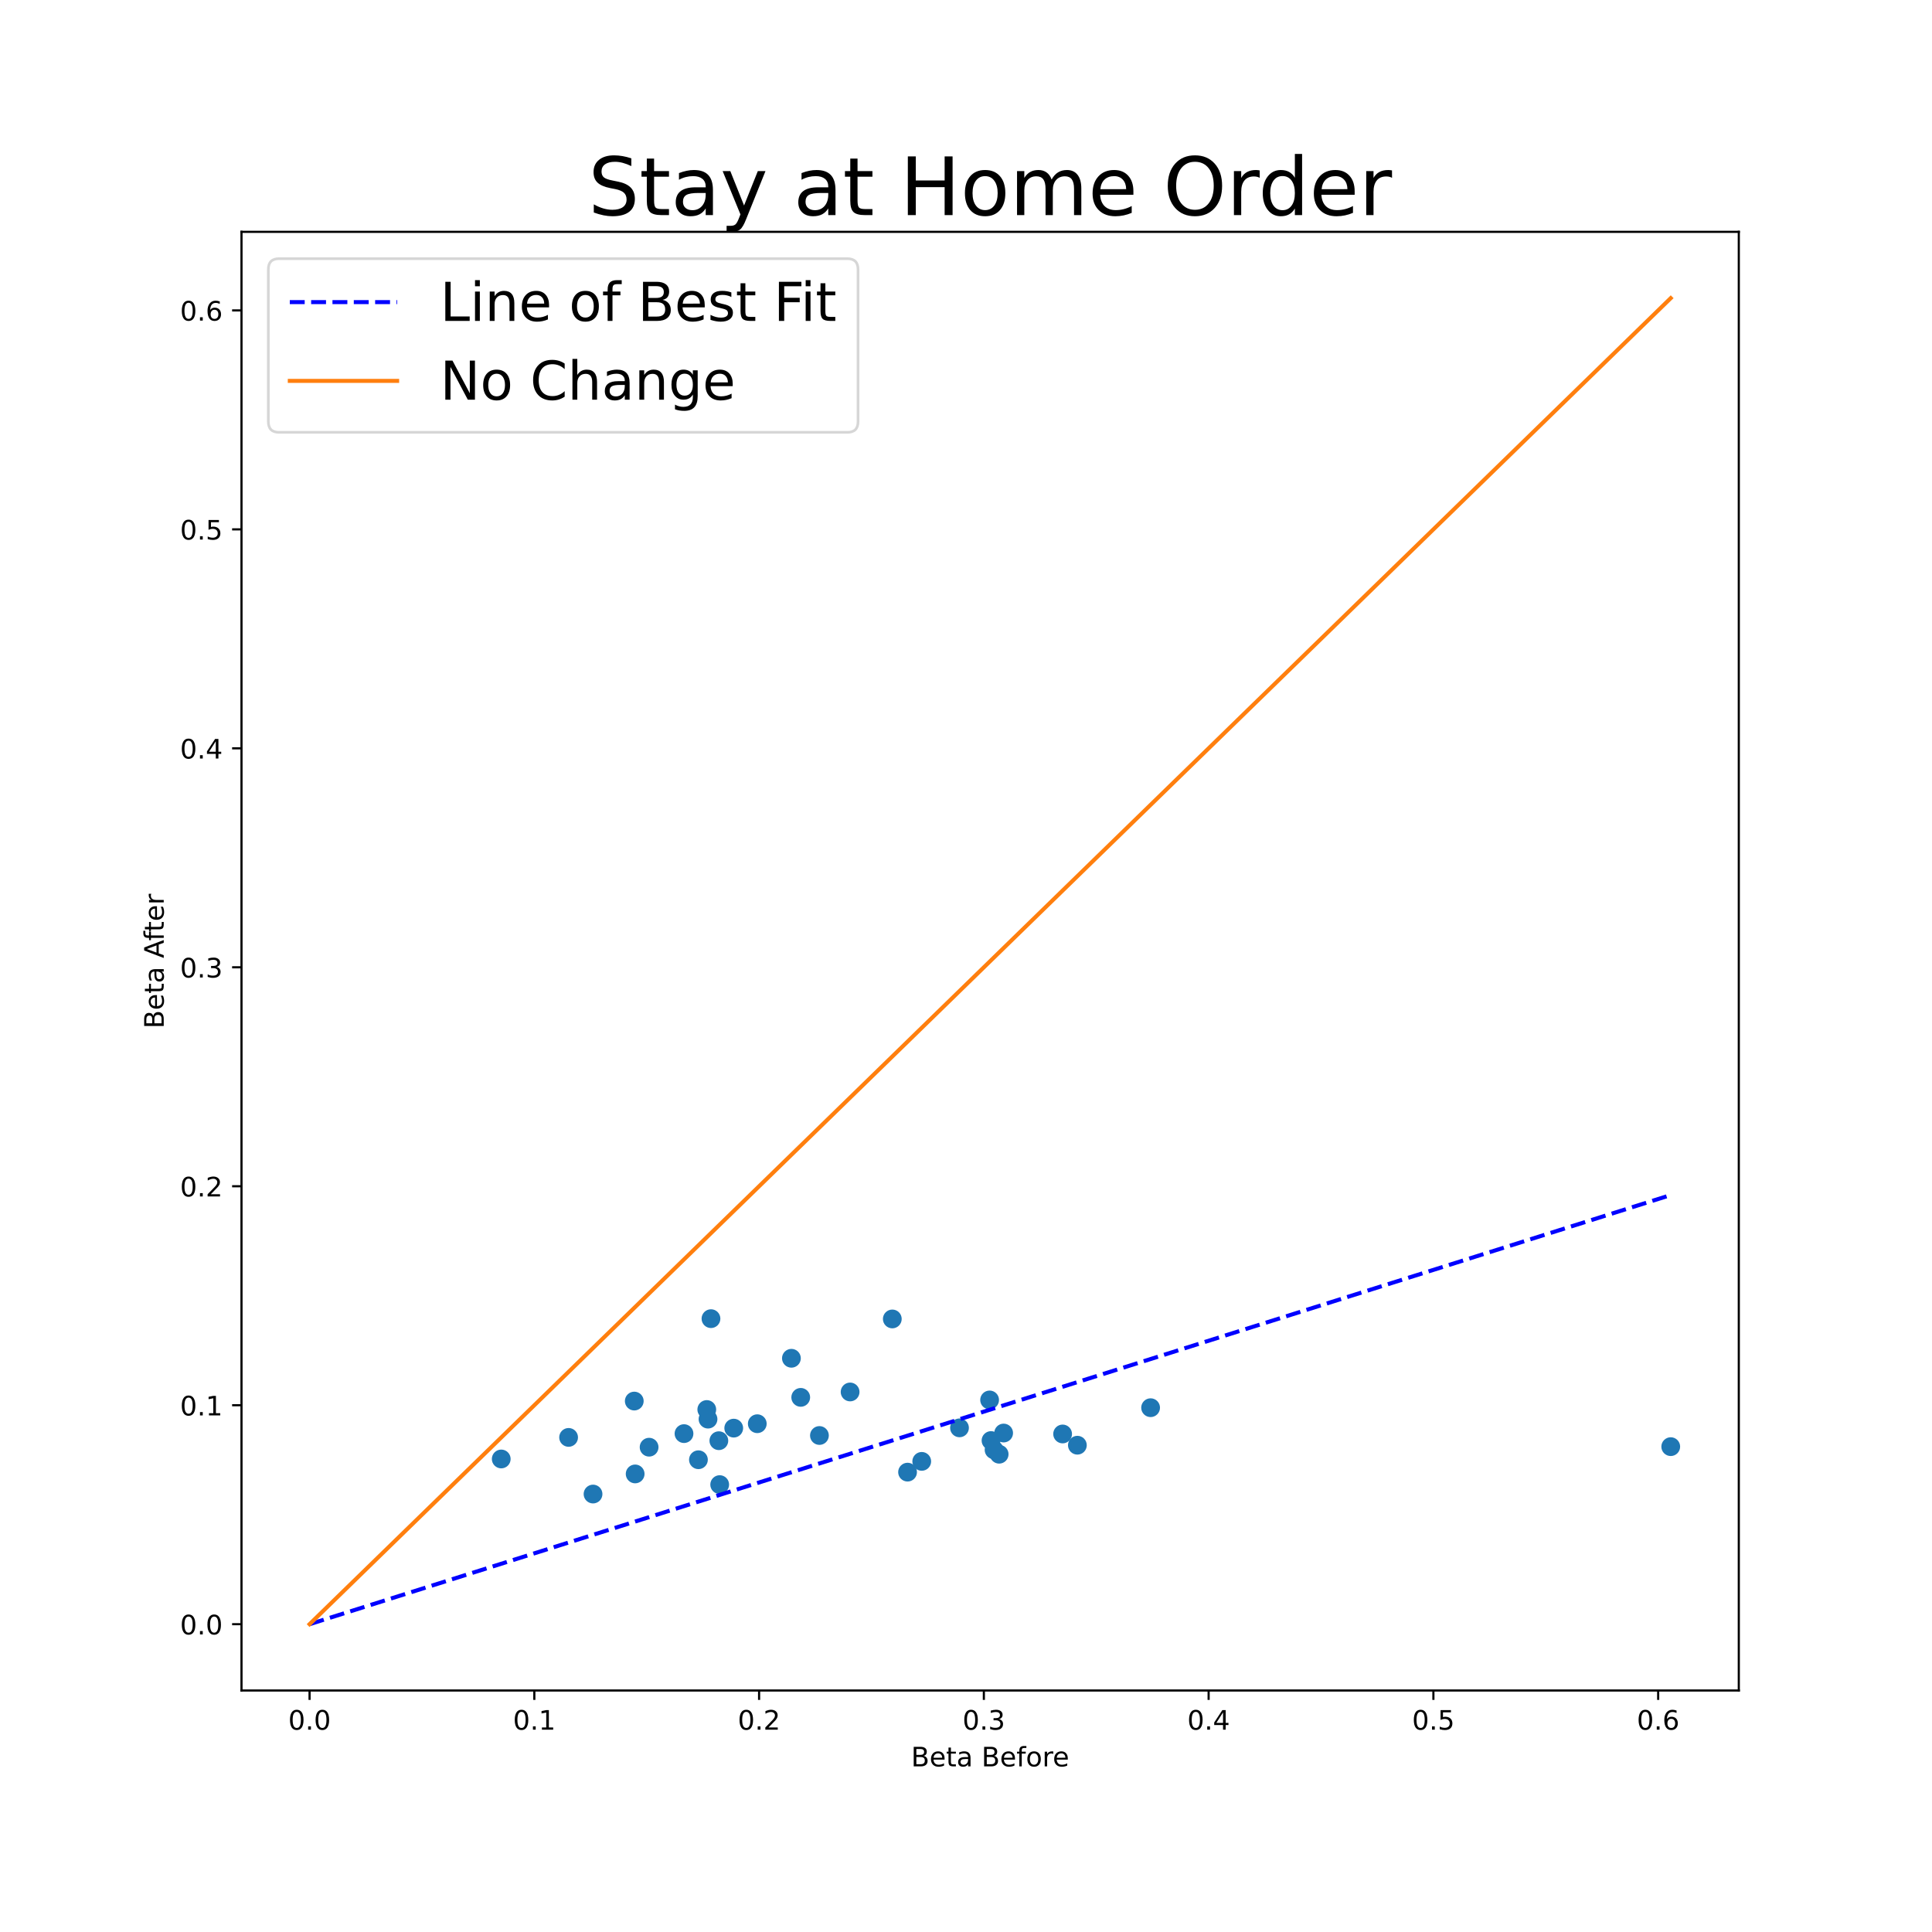
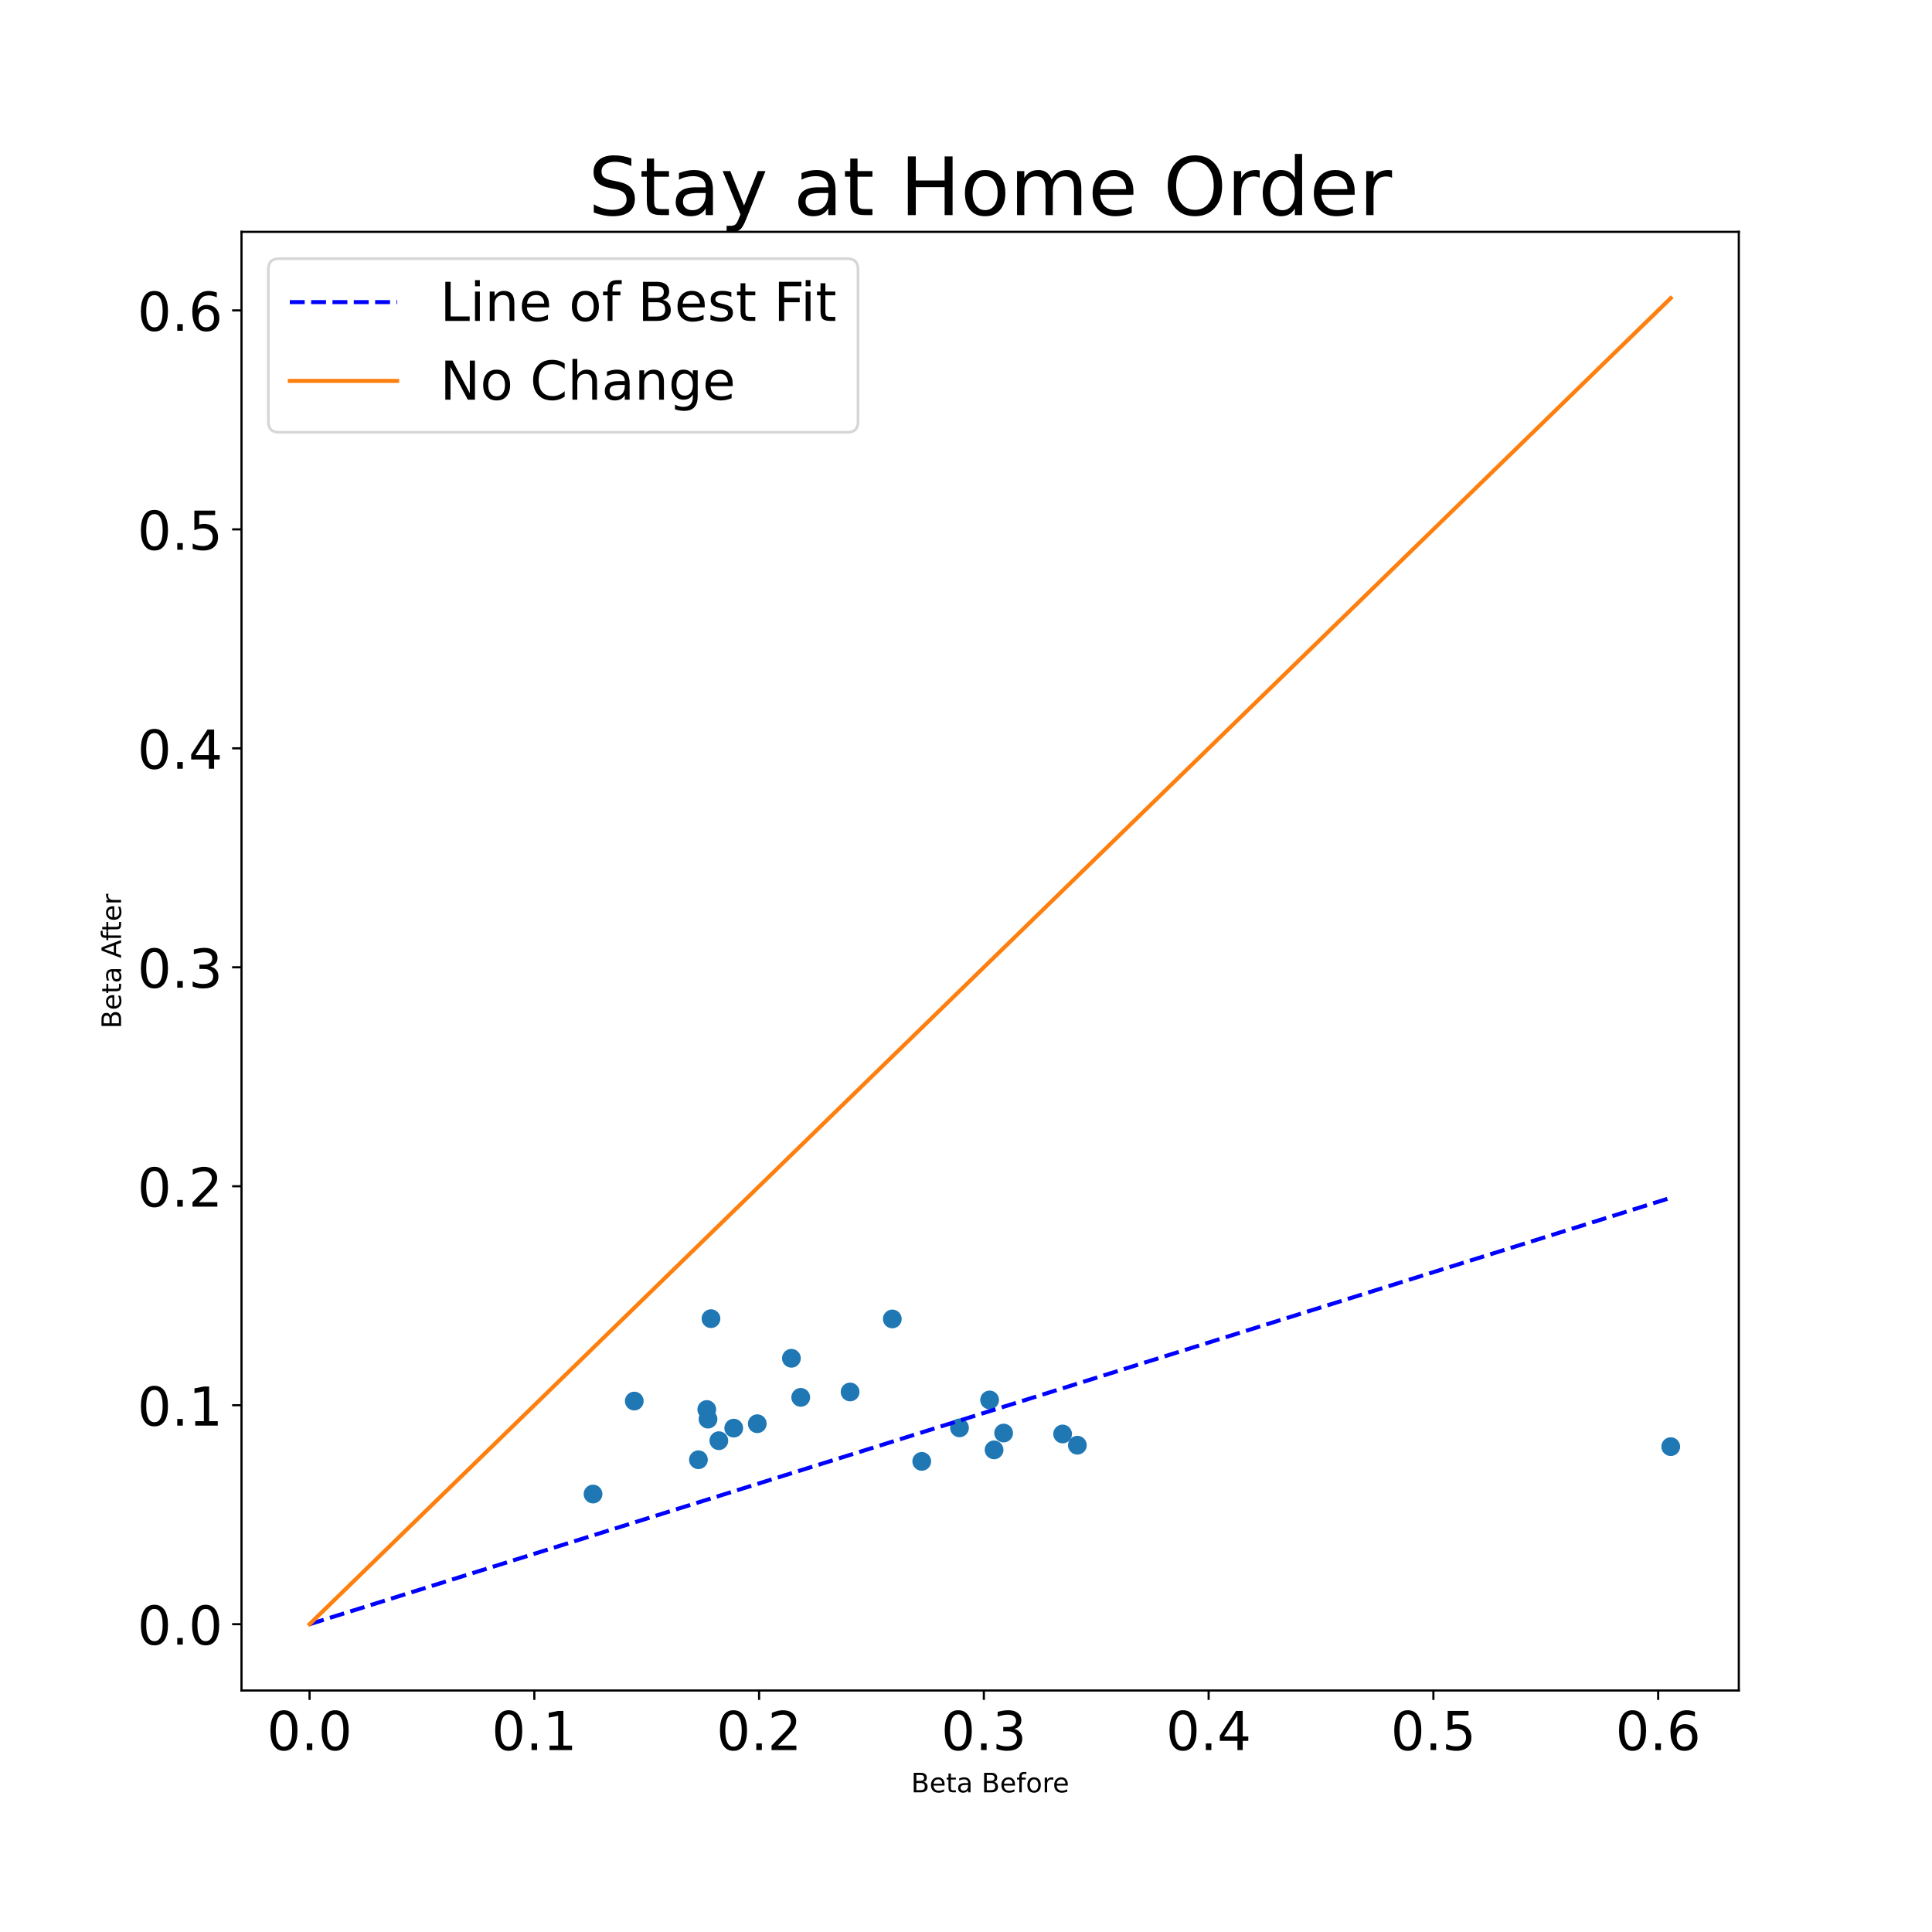
<svg xmlns="http://www.w3.org/2000/svg" xmlns:xlink="http://www.w3.org/1999/xlink" height="720pt" version="1.1" viewBox="0 0 720 720" width="720pt">
  <defs>
    <style type="text/css">*{stroke-linecap:butt;stroke-linejoin:round;}</style>
  </defs>
  <g id="figure_1">
    <g id="patch_1">
      <path d="M 0 720  L 720 720  L 720 0  L 0 0  z " style="fill:#ffffff;" />
    </g>
    <g id="axes_1">
      <g id="patch_2">
        <path d="M 90 630  L 648 630  L 648 86.4  L 90 86.4  z " style="fill:#ffffff;" />
      </g>
      <g id="matplotlib.axis_1">
        <g id="xtick_1">
          <g id="line2d_1">
            <defs>
-               <path d="M 0 0  L 0 3.5  " id="m673fec4cd9" style="stroke:#000000;stroke-width:0.8;" />
-             </defs>
-             <g>
-               <use style="stroke:#000000;stroke-width:0.8;" x="115.364" xlink:href="#m673fec4cd9" y="630" />
+               <path d="M 0 0  L 0 3.5  " id="m083d47eabc" style="stroke:#000000;stroke-width:0.8;" />
+             </defs>
+             <g>
+               <use style="stroke:#000000;stroke-width:0.8;" x="115.364" xlink:href="#m083d47eabc" y="630" />
            </g>
          </g>
          <g id="text_1">
-             <g transform="translate(107.4121 644.5984)scale(0.1 -0.1)">
+             <g transform="translate(99.46051 652.1969)scale(0.2 -0.2)">
              <defs>
                <path d="M 31.781 66.406  Q 24.172 66.406 20.328 58.906  Q 16.5 51.422 16.5 36.375  Q 16.5 21.391 20.328 13.891  Q 24.172 6.391 31.781 6.391  Q 39.453 6.391 43.281 13.891  Q 47.125 21.391 47.125 36.375  Q 47.125 51.422 43.281 58.906  Q 39.453 66.406 31.781 66.406  z M 31.781 74.219  Q 44.047 74.219 50.516 64.516  Q 56.984 54.828 56.984 36.375  Q 56.984 17.969 50.516 8.266  Q 44.047 -1.422 31.781 -1.422  Q 19.531 -1.422 13.062 8.266  Q 6.594 17.969 6.594 36.375  Q 6.594 54.828 13.062 64.516  Q 19.531 74.219 31.781 74.219  z " id="DejaVuSans-48" />
                <path d="M 10.688 12.406  L 21 12.406  L 21 0  L 10.688 0  z " id="DejaVuSans-46" />
              </defs>
              <use xlink:href="#DejaVuSans-48" />
              <use x="63.623" xlink:href="#DejaVuSans-46" />
              <use x="95.41" xlink:href="#DejaVuSans-48" />
            </g>
          </g>
        </g>
        <g id="xtick_2">
          <g id="line2d_2">
            <g>
-               <use style="stroke:#000000;stroke-width:0.8;" x="199.128" xlink:href="#m673fec4cd9" y="630" />
+               <use style="stroke:#000000;stroke-width:0.8;" x="199.128" xlink:href="#m083d47eabc" y="630" />
            </g>
          </g>
          <g id="text_2">
-             <g transform="translate(191.1766 644.5984)scale(0.1 -0.1)">
+             <g transform="translate(183.225 652.1969)scale(0.2 -0.2)">
              <defs>
                <path d="M 12.406 8.297  L 28.516 8.297  L 28.516 63.922  L 10.984 60.406  L 10.984 69.391  L 28.422 72.906  L 38.281 72.906  L 38.281 8.297  L 54.391 8.297  L 54.391 0  L 12.406 0  z " id="DejaVuSans-49" />
              </defs>
              <use xlink:href="#DejaVuSans-48" />
              <use x="63.623" xlink:href="#DejaVuSans-46" />
              <use x="95.41" xlink:href="#DejaVuSans-49" />
            </g>
          </g>
        </g>
        <g id="xtick_3">
          <g id="line2d_3">
            <g>
-               <use style="stroke:#000000;stroke-width:0.8;" x="282.893" xlink:href="#m673fec4cd9" y="630" />
+               <use style="stroke:#000000;stroke-width:0.8;" x="282.893" xlink:href="#m083d47eabc" y="630" />
            </g>
          </g>
          <g id="text_3">
-             <g transform="translate(274.9411 644.5984)scale(0.1 -0.1)">
+             <g transform="translate(266.9895 652.1969)scale(0.2 -0.2)">
              <defs>
                <path d="M 19.188 8.297  L 53.609 8.297  L 53.609 0  L 7.328 0  L 7.328 8.297  Q 12.938 14.109 22.625 23.891  Q 32.328 33.688 34.812 36.531  Q 39.547 41.844 41.422 45.531  Q 43.312 49.219 43.312 52.781  Q 43.312 58.594 39.234 62.25  Q 35.156 65.922 28.609 65.922  Q 23.969 65.922 18.812 64.312  Q 13.672 62.703 7.812 59.422  L 7.812 69.391  Q 13.766 71.781 18.938 73  Q 24.125 74.219 28.422 74.219  Q 39.75 74.219 46.484 68.547  Q 53.219 62.891 53.219 53.422  Q 53.219 48.922 51.531 44.891  Q 49.859 40.875 45.406 35.406  Q 44.188 33.984 37.641 27.219  Q 31.109 20.453 19.188 8.297  z " id="DejaVuSans-50" />
              </defs>
              <use xlink:href="#DejaVuSans-48" />
              <use x="63.623" xlink:href="#DejaVuSans-46" />
              <use x="95.41" xlink:href="#DejaVuSans-50" />
            </g>
          </g>
        </g>
        <g id="xtick_4">
          <g id="line2d_4">
            <g>
-               <use style="stroke:#000000;stroke-width:0.8;" x="366.657" xlink:href="#m673fec4cd9" y="630" />
+               <use style="stroke:#000000;stroke-width:0.8;" x="366.657" xlink:href="#m083d47eabc" y="630" />
            </g>
          </g>
          <g id="text_4">
-             <g transform="translate(358.7056 644.5984)scale(0.1 -0.1)">
+             <g transform="translate(350.754 652.1969)scale(0.2 -0.2)">
              <defs>
                <path d="M 40.578 39.312  Q 47.656 37.797 51.625 33  Q 55.609 28.219 55.609 21.188  Q 55.609 10.406 48.188 4.484  Q 40.766 -1.422 27.094 -1.422  Q 22.516 -1.422 17.656 -0.516  Q 12.797 0.391 7.625 2.203  L 7.625 11.719  Q 11.719 9.328 16.594 8.109  Q 21.484 6.891 26.812 6.891  Q 36.078 6.891 40.938 10.547  Q 45.797 14.203 45.797 21.188  Q 45.797 27.641 41.281 31.266  Q 36.766 34.906 28.719 34.906  L 20.219 34.906  L 20.219 43.016  L 29.109 43.016  Q 36.375 43.016 40.234 45.922  Q 44.094 48.828 44.094 54.297  Q 44.094 59.906 40.109 62.906  Q 36.141 65.922 28.719 65.922  Q 24.656 65.922 20.016 65.031  Q 15.375 64.156 9.812 62.312  L 9.812 71.094  Q 15.438 72.656 20.344 73.438  Q 25.25 74.219 29.594 74.219  Q 40.828 74.219 47.359 69.109  Q 53.906 64.016 53.906 55.328  Q 53.906 49.266 50.438 45.094  Q 46.969 40.922 40.578 39.312  z " id="DejaVuSans-51" />
              </defs>
              <use xlink:href="#DejaVuSans-48" />
              <use x="63.623" xlink:href="#DejaVuSans-46" />
              <use x="95.41" xlink:href="#DejaVuSans-51" />
            </g>
          </g>
        </g>
        <g id="xtick_5">
          <g id="line2d_5">
            <g>
-               <use style="stroke:#000000;stroke-width:0.8;" x="450.422" xlink:href="#m673fec4cd9" y="630" />
+               <use style="stroke:#000000;stroke-width:0.8;" x="450.422" xlink:href="#m083d47eabc" y="630" />
            </g>
          </g>
          <g id="text_5">
-             <g transform="translate(442.4701 644.5984)scale(0.1 -0.1)">
+             <g transform="translate(434.5185 652.1969)scale(0.2 -0.2)">
              <defs>
                <path d="M 37.797 64.312  L 12.891 25.391  L 37.797 25.391  z M 35.203 72.906  L 47.609 72.906  L 47.609 25.391  L 58.016 25.391  L 58.016 17.188  L 47.609 17.188  L 47.609 0  L 37.797 0  L 37.797 17.188  L 4.891 17.188  L 4.891 26.703  z " id="DejaVuSans-52" />
              </defs>
              <use xlink:href="#DejaVuSans-48" />
              <use x="63.623" xlink:href="#DejaVuSans-46" />
              <use x="95.41" xlink:href="#DejaVuSans-52" />
            </g>
          </g>
        </g>
        <g id="xtick_6">
          <g id="line2d_6">
            <g>
-               <use style="stroke:#000000;stroke-width:0.8;" x="534.186" xlink:href="#m673fec4cd9" y="630" />
+               <use style="stroke:#000000;stroke-width:0.8;" x="534.186" xlink:href="#m083d47eabc" y="630" />
            </g>
          </g>
          <g id="text_6">
-             <g transform="translate(526.2346 644.5984)scale(0.1 -0.1)">
+             <g transform="translate(518.283 652.1969)scale(0.2 -0.2)">
              <defs>
                <path d="M 10.797 72.906  L 49.516 72.906  L 49.516 64.594  L 19.828 64.594  L 19.828 46.734  Q 21.969 47.469 24.109 47.828  Q 26.266 48.188 28.422 48.188  Q 40.625 48.188 47.75 41.5  Q 54.891 34.812 54.891 23.391  Q 54.891 11.625 47.562 5.094  Q 40.234 -1.422 26.906 -1.422  Q 22.312 -1.422 17.547 -0.641  Q 12.797 0.141 7.719 1.703  L 7.719 11.625  Q 12.109 9.234 16.797 8.062  Q 21.484 6.891 26.703 6.891  Q 35.156 6.891 40.078 11.328  Q 45.016 15.766 45.016 23.391  Q 45.016 31 40.078 35.438  Q 35.156 39.891 26.703 39.891  Q 22.75 39.891 18.812 39.016  Q 14.891 38.141 10.797 36.281  z " id="DejaVuSans-53" />
              </defs>
              <use xlink:href="#DejaVuSans-48" />
              <use x="63.623" xlink:href="#DejaVuSans-46" />
              <use x="95.41" xlink:href="#DejaVuSans-53" />
            </g>
          </g>
        </g>
        <g id="xtick_7">
          <g id="line2d_7">
            <g>
-               <use style="stroke:#000000;stroke-width:0.8;" x="617.951" xlink:href="#m673fec4cd9" y="630" />
+               <use style="stroke:#000000;stroke-width:0.8;" x="617.951" xlink:href="#m083d47eabc" y="630" />
            </g>
          </g>
          <g id="text_7">
-             <g transform="translate(609.9991 644.5984)scale(0.1 -0.1)">
+             <g transform="translate(602.0475 652.1969)scale(0.2 -0.2)">
              <defs>
                <path d="M 33.016 40.375  Q 26.375 40.375 22.484 35.828  Q 18.609 31.297 18.609 23.391  Q 18.609 15.531 22.484 10.953  Q 26.375 6.391 33.016 6.391  Q 39.656 6.391 43.531 10.953  Q 47.406 15.531 47.406 23.391  Q 47.406 31.297 43.531 35.828  Q 39.656 40.375 33.016 40.375  z M 52.594 71.297  L 52.594 62.312  Q 48.875 64.062 45.094 64.984  Q 41.312 65.922 37.594 65.922  Q 27.828 65.922 22.672 59.328  Q 17.531 52.734 16.797 39.406  Q 19.672 43.656 24.016 45.922  Q 28.375 48.188 33.594 48.188  Q 44.578 48.188 50.953 41.516  Q 57.328 34.859 57.328 23.391  Q 57.328 12.156 50.688 5.359  Q 44.047 -1.422 33.016 -1.422  Q 20.359 -1.422 13.672 8.266  Q 6.984 17.969 6.984 36.375  Q 6.984 53.656 15.188 63.938  Q 23.391 74.219 37.203 74.219  Q 40.922 74.219 44.703 73.484  Q 48.484 72.75 52.594 71.297  z " id="DejaVuSans-54" />
              </defs>
              <use xlink:href="#DejaVuSans-48" />
              <use x="63.623" xlink:href="#DejaVuSans-46" />
              <use x="95.41" xlink:href="#DejaVuSans-54" />
            </g>
          </g>
        </g>
        <g id="text_8">
-           <g transform="translate(339.5336 658.2766)scale(0.1 -0.1)">
+           <g transform="translate(339.5336 667.9547)scale(0.1 -0.1)">
            <defs>
              <path d="M 19.672 34.812  L 19.672 8.109  L 35.5 8.109  Q 43.453 8.109 47.281 11.406  Q 51.125 14.703 51.125 21.484  Q 51.125 28.328 47.281 31.562  Q 43.453 34.812 35.5 34.812  z M 19.672 64.797  L 19.672 42.828  L 34.281 42.828  Q 41.5 42.828 45.031 45.531  Q 48.578 48.25 48.578 53.812  Q 48.578 59.328 45.031 62.062  Q 41.5 64.797 34.281 64.797  z M 9.812 72.906  L 35.016 72.906  Q 46.297 72.906 52.391 68.219  Q 58.5 63.531 58.5 54.891  Q 58.5 48.188 55.375 44.234  Q 52.25 40.281 46.188 39.312  Q 53.469 37.75 57.5 32.781  Q 61.531 27.828 61.531 20.406  Q 61.531 10.641 54.891 5.312  Q 48.25 0 35.984 0  L 9.812 0  z " id="DejaVuSans-66" />
              <path d="M 56.203 29.594  L 56.203 25.203  L 14.891 25.203  Q 15.484 15.922 20.484 11.062  Q 25.484 6.203 34.422 6.203  Q 39.594 6.203 44.453 7.469  Q 49.312 8.734 54.109 11.281  L 54.109 2.781  Q 49.266 0.734 44.188 -0.344  Q 39.109 -1.422 33.891 -1.422  Q 20.797 -1.422 13.156 6.188  Q 5.516 13.812 5.516 26.812  Q 5.516 40.234 12.766 48.109  Q 20.016 56 32.328 56  Q 43.359 56 49.781 48.891  Q 56.203 41.797 56.203 29.594  z M 47.219 32.234  Q 47.125 39.594 43.094 43.984  Q 39.062 48.391 32.422 48.391  Q 24.906 48.391 20.391 44.141  Q 15.875 39.891 15.188 32.172  z " id="DejaVuSans-101" />
              <path d="M 18.312 70.219  L 18.312 54.688  L 36.812 54.688  L 36.812 47.703  L 18.312 47.703  L 18.312 18.016  Q 18.312 11.328 20.141 9.422  Q 21.969 7.516 27.594 7.516  L 36.812 7.516  L 36.812 0  L 27.594 0  Q 17.188 0 13.234 3.875  Q 9.281 7.766 9.281 18.016  L 9.281 47.703  L 2.688 47.703  L 2.688 54.688  L 9.281 54.688  L 9.281 70.219  z " id="DejaVuSans-116" />
              <path d="M 34.281 27.484  Q 23.391 27.484 19.188 25  Q 14.984 22.516 14.984 16.5  Q 14.984 11.719 18.141 8.906  Q 21.297 6.109 26.703 6.109  Q 34.188 6.109 38.703 11.406  Q 43.219 16.703 43.219 25.484  L 43.219 27.484  z M 52.203 31.203  L 52.203 0  L 43.219 0  L 43.219 8.297  Q 40.141 3.328 35.547 0.953  Q 30.953 -1.422 24.312 -1.422  Q 15.922 -1.422 10.953 3.297  Q 6 8.016 6 15.922  Q 6 25.141 12.172 29.828  Q 18.359 34.516 30.609 34.516  L 43.219 34.516  L 43.219 35.406  Q 43.219 41.609 39.141 45  Q 35.062 48.391 27.688 48.391  Q 23 48.391 18.547 47.266  Q 14.109 46.141 10.016 43.891  L 10.016 52.203  Q 14.938 54.109 19.578 55.047  Q 24.219 56 28.609 56  Q 40.484 56 46.344 49.844  Q 52.203 43.703 52.203 31.203  z " id="DejaVuSans-97" />
              <path id="DejaVuSans-32" />
              <path d="M 37.109 75.984  L 37.109 68.5  L 28.516 68.5  Q 23.688 68.5 21.797 66.547  Q 19.922 64.594 19.922 59.516  L 19.922 54.688  L 34.719 54.688  L 34.719 47.703  L 19.922 47.703  L 19.922 0  L 10.891 0  L 10.891 47.703  L 2.297 47.703  L 2.297 54.688  L 10.891 54.688  L 10.891 58.5  Q 10.891 67.625 15.141 71.797  Q 19.391 75.984 28.609 75.984  z " id="DejaVuSans-102" />
              <path d="M 30.609 48.391  Q 23.391 48.391 19.188 42.75  Q 14.984 37.109 14.984 27.297  Q 14.984 17.484 19.156 11.844  Q 23.344 6.203 30.609 6.203  Q 37.797 6.203 41.984 11.859  Q 46.188 17.531 46.188 27.297  Q 46.188 37.016 41.984 42.703  Q 37.797 48.391 30.609 48.391  z M 30.609 56  Q 42.328 56 49.016 48.375  Q 55.719 40.766 55.719 27.297  Q 55.719 13.875 49.016 6.219  Q 42.328 -1.422 30.609 -1.422  Q 18.844 -1.422 12.172 6.219  Q 5.516 13.875 5.516 27.297  Q 5.516 40.766 12.172 48.375  Q 18.844 56 30.609 56  z " id="DejaVuSans-111" />
              <path d="M 41.109 46.297  Q 39.594 47.172 37.812 47.578  Q 36.031 48 33.891 48  Q 26.266 48 22.188 43.047  Q 18.109 38.094 18.109 28.812  L 18.109 0  L 9.078 0  L 9.078 54.688  L 18.109 54.688  L 18.109 46.188  Q 20.953 51.172 25.484 53.578  Q 30.031 56 36.531 56  Q 37.453 56 38.578 55.875  Q 39.703 55.766 41.062 55.516  z " id="DejaVuSans-114" />
            </defs>
            <use xlink:href="#DejaVuSans-66" />
            <use x="68.604" xlink:href="#DejaVuSans-101" />
            <use x="130.127" xlink:href="#DejaVuSans-116" />
            <use x="169.336" xlink:href="#DejaVuSans-97" />
            <use x="230.615" xlink:href="#DejaVuSans-32" />
            <use x="262.402" xlink:href="#DejaVuSans-66" />
            <use x="331.006" xlink:href="#DejaVuSans-101" />
            <use x="392.529" xlink:href="#DejaVuSans-102" />
            <use x="427.734" xlink:href="#DejaVuSans-111" />
            <use x="488.916" xlink:href="#DejaVuSans-114" />
            <use x="527.779" xlink:href="#DejaVuSans-101" />
          </g>
        </g>
      </g>
      <g id="matplotlib.axis_2">
        <g id="ytick_1">
          <g id="line2d_8">
            <defs>
-               <path d="M 0 0  L -3.5 0  " id="m34b6715fb7" style="stroke:#000000;stroke-width:0.8;" />
-             </defs>
-             <g>
-               <use style="stroke:#000000;stroke-width:0.8;" x="90" xlink:href="#m34b6715fb7" y="605.291" />
+               <path d="M 0 0  L -3.5 0  " id="mce2afc2369" style="stroke:#000000;stroke-width:0.8;" />
+             </defs>
+             <g>
+               <use style="stroke:#000000;stroke-width:0.8;" x="90" xlink:href="#mce2afc2369" y="605.291" />
            </g>
          </g>
          <g id="text_9">
-             <g transform="translate(67.09687 609.0901)scale(0.1 -0.1)">
+             <g transform="translate(51.19375 612.8893)scale(0.2 -0.2)">
              <use xlink:href="#DejaVuSans-48" />
              <use x="63.623" xlink:href="#DejaVuSans-46" />
              <use x="95.41" xlink:href="#DejaVuSans-48" />
            </g>
          </g>
        </g>
        <g id="ytick_2">
          <g id="line2d_9">
            <g>
-               <use style="stroke:#000000;stroke-width:0.8;" x="90" xlink:href="#m34b6715fb7" y="523.688" />
+               <use style="stroke:#000000;stroke-width:0.8;" x="90" xlink:href="#mce2afc2369" y="523.688" />
            </g>
          </g>
          <g id="text_10">
-             <g transform="translate(67.09687 527.4873)scale(0.1 -0.1)">
+             <g transform="translate(51.19375 531.2865)scale(0.2 -0.2)">
              <use xlink:href="#DejaVuSans-48" />
              <use x="63.623" xlink:href="#DejaVuSans-46" />
              <use x="95.41" xlink:href="#DejaVuSans-49" />
            </g>
          </g>
        </g>
        <g id="ytick_3">
          <g id="line2d_10">
            <g>
-               <use style="stroke:#000000;stroke-width:0.8;" x="90" xlink:href="#m34b6715fb7" y="442.085" />
+               <use style="stroke:#000000;stroke-width:0.8;" x="90" xlink:href="#mce2afc2369" y="442.085" />
            </g>
          </g>
          <g id="text_11">
-             <g transform="translate(67.09687 445.8845)scale(0.1 -0.1)">
+             <g transform="translate(51.19375 449.6837)scale(0.2 -0.2)">
              <use xlink:href="#DejaVuSans-48" />
              <use x="63.623" xlink:href="#DejaVuSans-46" />
              <use x="95.41" xlink:href="#DejaVuSans-50" />
            </g>
          </g>
        </g>
        <g id="ytick_4">
          <g id="line2d_11">
            <g>
-               <use style="stroke:#000000;stroke-width:0.8;" x="90" xlink:href="#m34b6715fb7" y="360.482" />
+               <use style="stroke:#000000;stroke-width:0.8;" x="90" xlink:href="#mce2afc2369" y="360.482" />
            </g>
          </g>
          <g id="text_12">
-             <g transform="translate(67.09687 364.2816)scale(0.1 -0.1)">
+             <g transform="translate(51.19375 368.0808)scale(0.2 -0.2)">
              <use xlink:href="#DejaVuSans-48" />
              <use x="63.623" xlink:href="#DejaVuSans-46" />
              <use x="95.41" xlink:href="#DejaVuSans-51" />
            </g>
          </g>
        </g>
        <g id="ytick_5">
          <g id="line2d_12">
            <g>
-               <use style="stroke:#000000;stroke-width:0.8;" x="90" xlink:href="#m34b6715fb7" y="278.88" />
+               <use style="stroke:#000000;stroke-width:0.8;" x="90" xlink:href="#mce2afc2369" y="278.88" />
            </g>
          </g>
          <g id="text_13">
-             <g transform="translate(67.09687 282.6788)scale(0.1 -0.1)">
+             <g transform="translate(51.19375 286.478)scale(0.2 -0.2)">
              <use xlink:href="#DejaVuSans-48" />
              <use x="63.623" xlink:href="#DejaVuSans-46" />
              <use x="95.41" xlink:href="#DejaVuSans-52" />
            </g>
          </g>
        </g>
        <g id="ytick_6">
          <g id="line2d_13">
            <g>
-               <use style="stroke:#000000;stroke-width:0.8;" x="90" xlink:href="#m34b6715fb7" y="197.277" />
+               <use style="stroke:#000000;stroke-width:0.8;" x="90" xlink:href="#mce2afc2369" y="197.277" />
            </g>
          </g>
          <g id="text_14">
-             <g transform="translate(67.09687 201.0759)scale(0.1 -0.1)">
+             <g transform="translate(51.19375 204.8752)scale(0.2 -0.2)">
              <use xlink:href="#DejaVuSans-48" />
              <use x="63.623" xlink:href="#DejaVuSans-46" />
              <use x="95.41" xlink:href="#DejaVuSans-53" />
            </g>
          </g>
        </g>
        <g id="ytick_7">
          <g id="line2d_14">
            <g>
-               <use style="stroke:#000000;stroke-width:0.8;" x="90" xlink:href="#m34b6715fb7" y="115.674" />
+               <use style="stroke:#000000;stroke-width:0.8;" x="90" xlink:href="#mce2afc2369" y="115.674" />
            </g>
          </g>
          <g id="text_15">
-             <g transform="translate(67.09687 119.4731)scale(0.1 -0.1)">
+             <g transform="translate(51.19375 123.2723)scale(0.2 -0.2)">
              <use xlink:href="#DejaVuSans-48" />
              <use x="63.623" xlink:href="#DejaVuSans-46" />
              <use x="95.41" xlink:href="#DejaVuSans-54" />
            </g>
          </g>
        </g>
        <g id="text_16">
-           <g transform="translate(61.01719 383.3242)rotate(-90)scale(0.1 -0.1)">
+           <g transform="translate(45.11406 383.3242)rotate(-90)scale(0.1 -0.1)">
            <defs>
              <path d="M 34.188 63.188  L 20.797 26.906  L 47.609 26.906  z M 28.609 72.906  L 39.797 72.906  L 67.578 0  L 57.328 0  L 50.688 18.703  L 17.828 18.703  L 11.188 0  L 0.781 0  z " id="DejaVuSans-65" />
            </defs>
            <use xlink:href="#DejaVuSans-66" />
            <use x="68.604" xlink:href="#DejaVuSans-101" />
            <use x="130.127" xlink:href="#DejaVuSans-116" />
            <use x="169.336" xlink:href="#DejaVuSans-97" />
            <use x="230.615" xlink:href="#DejaVuSans-32" />
            <use x="262.402" xlink:href="#DejaVuSans-65" />
            <use x="327.186" xlink:href="#DejaVuSans-102" />
            <use x="360.641" xlink:href="#DejaVuSans-116" />
            <use x="399.85" xlink:href="#DejaVuSans-101" />
            <use x="461.373" xlink:href="#DejaVuSans-114" />
          </g>
        </g>
      </g>
      <g id="line2d_15">
        <defs>
-           <path d="M 0 3  C 0.796 3 1.559 2.684 2.121 2.121  C 2.684 1.559 3 0.796 3 0  C 3 -0.796 2.684 -1.559 2.121 -2.121  C 1.559 -2.684 0.796 -3 0 -3  C -0.796 -3 -1.559 -2.684 -2.121 -2.121  C -2.684 -1.559 -3 -0.796 -3 0  C -3 0.796 -2.684 1.559 -2.121 2.121  C -1.559 2.684 -0.796 3 0 3  z " id="m5240acd72a" style="stroke:#1f77b4;" />
+           <path d="M 0 3  C 0.796 3 1.559 2.684 2.121 2.121  C 2.684 1.559 3 0.796 3 0  C 3 -0.796 2.684 -1.559 2.121 -2.121  C 1.559 -2.684 0.796 -3 0 -3  C -0.796 -3 -1.559 -2.684 -2.121 -2.121  C -2.684 -1.559 -3 -0.796 -3 0  C -3 0.796 -2.684 1.559 -2.121 2.121  C -1.559 2.684 -0.796 3 0 3  z " id="mdd89c0bda2" style="stroke:#1f77b4;" />
        </defs>
-         <g clip-path="url(#p63697cadf0)">
-           <use style="fill:#1f77b4;stroke:#1f77b4;" x="368.799" xlink:href="#m5240acd72a" y="521.719" />
-           <use style="fill:#1f77b4;stroke:#1f77b4;" x="305.378" xlink:href="#m5240acd72a" y="534.966" />
-           <use style="fill:#1f77b4;stroke:#1f77b4;" x="263.397" xlink:href="#m5240acd72a" y="525.282" />
-           <use style="fill:#1f77b4;stroke:#1f77b4;" x="428.798" xlink:href="#m5240acd72a" y="524.607" />
-           <use style="fill:#1f77b4;stroke:#1f77b4;" x="186.798" xlink:href="#m5240acd72a" y="543.716" />
-           <use style="fill:#1f77b4;stroke:#1f77b4;" x="369.325" xlink:href="#m5240acd72a" y="536.847" />
-           <use style="fill:#1f77b4;stroke:#1f77b4;" x="241.903" xlink:href="#m5240acd72a" y="539.327" />
-           <use style="fill:#1f77b4;stroke:#1f77b4;" x="316.81" xlink:href="#m5240acd72a" y="518.744" />
-           <use style="fill:#1f77b4;stroke:#1f77b4;" x="236.704" xlink:href="#m5240acd72a" y="549.29" />
-           <use style="fill:#1f77b4;stroke:#1f77b4;" x="372.353" xlink:href="#m5240acd72a" y="541.946" />
-           <use style="fill:#1f77b4;stroke:#1f77b4;" x="211.901" xlink:href="#m5240acd72a" y="535.678" />
-           <use style="fill:#1f77b4;stroke:#1f77b4;" x="264.961" xlink:href="#m5240acd72a" y="491.424" />
-           <use style="fill:#1f77b4;stroke:#1f77b4;" x="357.577" xlink:href="#m5240acd72a" y="532.119" />
-           <use style="fill:#1f77b4;stroke:#1f77b4;" x="254.908" xlink:href="#m5240acd72a" y="534.268" />
-           <use style="fill:#1f77b4;stroke:#1f77b4;" x="338.222" xlink:href="#m5240acd72a" y="548.624" />
-           <use style="fill:#1f77b4;stroke:#1f77b4;" x="268.211" xlink:href="#m5240acd72a" y="553.27" />
-           <use style="fill:#1f77b4;stroke:#1f77b4;" x="273.443" xlink:href="#m5240acd72a" y="532.222" />
-           <use style="fill:#1f77b4;stroke:#1f77b4;" x="374.028" xlink:href="#m5240acd72a" y="534.052" />
-           <use style="fill:#1f77b4;stroke:#1f77b4;" x="294.936" xlink:href="#m5240acd72a" y="506.19" />
-           <use style="fill:#1f77b4;stroke:#1f77b4;" x="263.858" xlink:href="#m5240acd72a" y="528.869" />
-           <use style="fill:#1f77b4;stroke:#1f77b4;" x="332.538" xlink:href="#m5240acd72a" y="491.533" />
-           <use style="fill:#1f77b4;stroke:#1f77b4;" x="622.636" xlink:href="#m5240acd72a" y="539.123" />
-           <use style="fill:#1f77b4;stroke:#1f77b4;" x="282.216" xlink:href="#m5240acd72a" y="530.578" />
-           <use style="fill:#1f77b4;stroke:#1f77b4;" x="396.007" xlink:href="#m5240acd72a" y="534.398" />
-           <use style="fill:#1f77b4;stroke:#1f77b4;" x="401.505" xlink:href="#m5240acd72a" y="538.588" />
-           <use style="fill:#1f77b4;stroke:#1f77b4;" x="221.008" xlink:href="#m5240acd72a" y="556.788" />
-           <use style="fill:#1f77b4;stroke:#1f77b4;" x="260.285" xlink:href="#m5240acd72a" y="544.002" />
-           <use style="fill:#1f77b4;stroke:#1f77b4;" x="236.376" xlink:href="#m5240acd72a" y="522.137" />
-           <use style="fill:#1f77b4;stroke:#1f77b4;" x="343.504" xlink:href="#m5240acd72a" y="544.612" />
-           <use style="fill:#1f77b4;stroke:#1f77b4;" x="267.896" xlink:href="#m5240acd72a" y="536.907" />
-           <use style="fill:#1f77b4;stroke:#1f77b4;" x="298.41" xlink:href="#m5240acd72a" y="520.758" />
-           <use style="fill:#1f77b4;stroke:#1f77b4;" x="370.464" xlink:href="#m5240acd72a" y="540.325" />
+         <g clip-path="url(#pb45eb9b8ac)">
+           <use style="fill:#1f77b4;stroke:#1f77b4;" x="368.799" xlink:href="#mdd89c0bda2" y="521.719" />
+           <use style="fill:#1f77b4;stroke:#1f77b4;" x="263.397" xlink:href="#mdd89c0bda2" y="525.282" />
+           <use style="fill:#1f77b4;stroke:#1f77b4;" x="316.81" xlink:href="#mdd89c0bda2" y="518.744" />
+           <use style="fill:#1f77b4;stroke:#1f77b4;" x="264.961" xlink:href="#mdd89c0bda2" y="491.424" />
+           <use style="fill:#1f77b4;stroke:#1f77b4;" x="357.577" xlink:href="#mdd89c0bda2" y="532.119" />
+           <use style="fill:#1f77b4;stroke:#1f77b4;" x="273.443" xlink:href="#mdd89c0bda2" y="532.222" />
+           <use style="fill:#1f77b4;stroke:#1f77b4;" x="374.028" xlink:href="#mdd89c0bda2" y="534.052" />
+           <use style="fill:#1f77b4;stroke:#1f77b4;" x="294.936" xlink:href="#mdd89c0bda2" y="506.19" />
+           <use style="fill:#1f77b4;stroke:#1f77b4;" x="263.858" xlink:href="#mdd89c0bda2" y="528.869" />
+           <use style="fill:#1f77b4;stroke:#1f77b4;" x="332.538" xlink:href="#mdd89c0bda2" y="491.533" />
+           <use style="fill:#1f77b4;stroke:#1f77b4;" x="622.636" xlink:href="#mdd89c0bda2" y="539.123" />
+           <use style="fill:#1f77b4;stroke:#1f77b4;" x="282.216" xlink:href="#mdd89c0bda2" y="530.578" />
+           <use style="fill:#1f77b4;stroke:#1f77b4;" x="396.007" xlink:href="#mdd89c0bda2" y="534.398" />
+           <use style="fill:#1f77b4;stroke:#1f77b4;" x="401.505" xlink:href="#mdd89c0bda2" y="538.588" />
+           <use style="fill:#1f77b4;stroke:#1f77b4;" x="221.008" xlink:href="#mdd89c0bda2" y="556.788" />
+           <use style="fill:#1f77b4;stroke:#1f77b4;" x="260.285" xlink:href="#mdd89c0bda2" y="544.002" />
+           <use style="fill:#1f77b4;stroke:#1f77b4;" x="236.376" xlink:href="#mdd89c0bda2" y="522.137" />
+           <use style="fill:#1f77b4;stroke:#1f77b4;" x="343.504" xlink:href="#mdd89c0bda2" y="544.612" />
+           <use style="fill:#1f77b4;stroke:#1f77b4;" x="267.896" xlink:href="#mdd89c0bda2" y="536.907" />
+           <use style="fill:#1f77b4;stroke:#1f77b4;" x="298.41" xlink:href="#mdd89c0bda2" y="520.758" />
+           <use style="fill:#1f77b4;stroke:#1f77b4;" x="370.464" xlink:href="#mdd89c0bda2" y="540.325" />
        </g>
      </g>
      <g id="line2d_16">
-         <path clip-path="url(#p63697cadf0)" d="M 115.364 605.291  L 125.716 602.027  L 136.069 598.763  L 146.421 595.499  L 156.774 592.235  L 167.126 588.972  L 177.479 585.708  L 187.831 582.444  L 198.184 579.18  L 208.536 575.916  L 218.889 572.652  L 229.241 569.388  L 239.594 566.124  L 249.946 562.86  L 260.299 559.597  L 270.651 556.333  L 281.004 553.069  L 291.356 549.805  L 301.709 546.541  L 312.061 543.277  L 322.414 540.013  L 332.766 536.749  L 343.119 533.486  L 353.471 530.222  L 363.824 526.958  L 374.176 523.694  L 384.529 520.43  L 394.881 517.166  L 405.234 513.902  L 415.586 510.638  L 425.939 507.374  L 436.291 504.111  L 446.644 500.847  L 456.996 497.583  L 467.349 494.319  L 477.701 491.055  L 488.054 487.791  L 498.406 484.527  L 508.759 481.263  L 519.111 478  L 529.464 474.736  L 539.816 471.472  L 550.169 468.208  L 560.521 464.944  L 570.874 461.68  L 581.226 458.416  L 591.579 455.152  L 601.931 451.888  L 612.284 448.625  L 622.636 445.361  " style="fill:none;stroke:#0000ff;stroke-dasharray:5.55,2.4;stroke-dashoffset:0;stroke-width:1.5;" />
+         <path clip-path="url(#pb45eb9b8ac)" d="M 115.364 605.291  L 125.716 602.048  L 136.069 598.805  L 146.421 595.562  L 156.774 592.319  L 167.126 589.076  L 177.479 585.833  L 187.831 582.59  L 198.184 579.347  L 208.536 576.104  L 218.889 572.861  L 229.241 569.618  L 239.594 566.375  L 249.946 563.132  L 260.299 559.889  L 270.651 556.646  L 281.004 553.403  L 291.356 550.16  L 301.709 546.917  L 312.061 543.674  L 322.414 540.431  L 332.766 537.188  L 343.119 533.945  L 353.471 530.702  L 363.824 527.459  L 374.176 524.216  L 384.529 520.973  L 394.881 517.73  L 405.234 514.487  L 415.586 511.244  L 425.939 508.001  L 436.291 504.758  L 446.644 501.515  L 456.996 498.272  L 467.349 495.029  L 477.701 491.786  L 488.054 488.543  L 498.406 485.3  L 508.759 482.057  L 519.111 478.814  L 529.464 475.571  L 539.816 472.328  L 550.169 469.085  L 560.521 465.842  L 570.874 462.599  L 581.226 459.356  L 591.579 456.113  L 601.931 452.869  L 612.284 449.626  L 622.636 446.383  " style="fill:none;stroke:#0000ff;stroke-dasharray:5.55,2.4;stroke-dashoffset:0;stroke-width:1.5;" />
      </g>
      <g id="line2d_17">
-         <path clip-path="url(#p63697cadf0)" d="M 115.364 605.291  L 115.364 605.291  L 622.636 111.109  " style="fill:none;stroke:#ff7f0e;stroke-linecap:square;stroke-width:1.5;" />
+         <path clip-path="url(#pb45eb9b8ac)" d="M 115.364 605.291  L 115.364 605.291  L 622.636 111.109  " style="fill:none;stroke:#ff7f0e;stroke-linecap:square;stroke-width:1.5;" />
      </g>
      <g id="patch_3">
        <path d="M 90 630  L 90 86.4  " style="fill:none;stroke:#000000;stroke-linecap:square;stroke-linejoin:miter;stroke-width:0.8;" />
      </g>
      <g id="patch_4">
        <path d="M 648 630  L 648 86.4  " style="fill:none;stroke:#000000;stroke-linecap:square;stroke-linejoin:miter;stroke-width:0.8;" />
      </g>
      <g id="patch_5">
        <path d="M 90 630  L 648 630  " style="fill:none;stroke:#000000;stroke-linecap:square;stroke-linejoin:miter;stroke-width:0.8;" />
      </g>
      <g id="patch_6">
        <path d="M 90 86.4  L 648 86.4  " style="fill:none;stroke:#000000;stroke-linecap:square;stroke-linejoin:miter;stroke-width:0.8;" />
      </g>
      <g id="text_17">
        <g transform="translate(219.2227 80.16094)scale(0.3 -0.3)">
          <defs>
            <path d="M 53.516 70.516  L 53.516 60.891  Q 47.906 63.578 42.922 64.891  Q 37.938 66.219 33.297 66.219  Q 25.25 66.219 20.875 63.094  Q 16.5 59.969 16.5 54.203  Q 16.5 49.359 19.406 46.891  Q 22.312 44.438 30.422 42.922  L 36.375 41.703  Q 47.406 39.594 52.656 34.297  Q 57.906 29 57.906 20.125  Q 57.906 9.516 50.797 4.047  Q 43.703 -1.422 29.984 -1.422  Q 24.812 -1.422 18.969 -0.25  Q 13.141 0.922 6.891 3.219  L 6.891 13.375  Q 12.891 10.016 18.656 8.297  Q 24.422 6.594 29.984 6.594  Q 38.422 6.594 43.016 9.906  Q 47.609 13.234 47.609 19.391  Q 47.609 24.75 44.312 27.781  Q 41.016 30.812 33.5 32.328  L 27.484 33.5  Q 16.453 35.688 11.516 40.375  Q 6.594 45.062 6.594 53.422  Q 6.594 63.094 13.406 68.656  Q 20.219 74.219 32.172 74.219  Q 37.312 74.219 42.625 73.281  Q 47.953 72.359 53.516 70.516  z " id="DejaVuSans-83" />
            <path d="M 32.172 -5.078  Q 28.375 -14.844 24.75 -17.812  Q 21.141 -20.797 15.094 -20.797  L 7.906 -20.797  L 7.906 -13.281  L 13.188 -13.281  Q 16.891 -13.281 18.938 -11.516  Q 21 -9.766 23.484 -3.219  L 25.094 0.875  L 2.984 54.688  L 12.5 54.688  L 29.594 11.922  L 46.688 54.688  L 56.203 54.688  z " id="DejaVuSans-121" />
            <path d="M 9.812 72.906  L 19.672 72.906  L 19.672 43.016  L 55.516 43.016  L 55.516 72.906  L 65.375 72.906  L 65.375 0  L 55.516 0  L 55.516 34.719  L 19.672 34.719  L 19.672 0  L 9.812 0  z " id="DejaVuSans-72" />
            <path d="M 52 44.188  Q 55.375 50.25 60.062 53.125  Q 64.75 56 71.094 56  Q 79.641 56 84.281 50.016  Q 88.922 44.047 88.922 33.016  L 88.922 0  L 79.891 0  L 79.891 32.719  Q 79.891 40.578 77.094 44.375  Q 74.312 48.188 68.609 48.188  Q 61.625 48.188 57.562 43.547  Q 53.516 38.922 53.516 30.906  L 53.516 0  L 44.484 0  L 44.484 32.719  Q 44.484 40.625 41.703 44.406  Q 38.922 48.188 33.109 48.188  Q 26.219 48.188 22.156 43.531  Q 18.109 38.875 18.109 30.906  L 18.109 0  L 9.078 0  L 9.078 54.688  L 18.109 54.688  L 18.109 46.188  Q 21.188 51.219 25.484 53.609  Q 29.781 56 35.688 56  Q 41.656 56 45.828 52.969  Q 50 49.953 52 44.188  z " id="DejaVuSans-109" />
            <path d="M 39.406 66.219  Q 28.656 66.219 22.328 58.203  Q 16.016 50.203 16.016 36.375  Q 16.016 22.609 22.328 14.594  Q 28.656 6.594 39.406 6.594  Q 50.141 6.594 56.422 14.594  Q 62.703 22.609 62.703 36.375  Q 62.703 50.203 56.422 58.203  Q 50.141 66.219 39.406 66.219  z M 39.406 74.219  Q 54.734 74.219 63.906 63.938  Q 73.094 53.656 73.094 36.375  Q 73.094 19.141 63.906 8.859  Q 54.734 -1.422 39.406 -1.422  Q 24.031 -1.422 14.812 8.828  Q 5.609 19.094 5.609 36.375  Q 5.609 53.656 14.812 63.938  Q 24.031 74.219 39.406 74.219  z " id="DejaVuSans-79" />
            <path d="M 45.406 46.391  L 45.406 75.984  L 54.391 75.984  L 54.391 0  L 45.406 0  L 45.406 8.203  Q 42.578 3.328 38.25 0.953  Q 33.938 -1.422 27.875 -1.422  Q 17.969 -1.422 11.734 6.484  Q 5.516 14.406 5.516 27.297  Q 5.516 40.188 11.734 48.094  Q 17.969 56 27.875 56  Q 33.938 56 38.25 53.625  Q 42.578 51.266 45.406 46.391  z M 14.797 27.297  Q 14.797 17.391 18.875 11.75  Q 22.953 6.109 30.078 6.109  Q 37.203 6.109 41.297 11.75  Q 45.406 17.391 45.406 27.297  Q 45.406 37.203 41.297 42.844  Q 37.203 48.484 30.078 48.484  Q 22.953 48.484 18.875 42.844  Q 14.797 37.203 14.797 27.297  z " id="DejaVuSans-100" />
          </defs>
          <use xlink:href="#DejaVuSans-83" />
          <use x="63.477" xlink:href="#DejaVuSans-116" />
          <use x="102.686" xlink:href="#DejaVuSans-97" />
          <use x="163.965" xlink:href="#DejaVuSans-121" />
          <use x="223.145" xlink:href="#DejaVuSans-32" />
          <use x="254.932" xlink:href="#DejaVuSans-97" />
          <use x="316.211" xlink:href="#DejaVuSans-116" />
          <use x="355.42" xlink:href="#DejaVuSans-32" />
          <use x="387.207" xlink:href="#DejaVuSans-72" />
          <use x="462.402" xlink:href="#DejaVuSans-111" />
          <use x="523.584" xlink:href="#DejaVuSans-109" />
          <use x="620.996" xlink:href="#DejaVuSans-101" />
          <use x="682.52" xlink:href="#DejaVuSans-32" />
          <use x="714.307" xlink:href="#DejaVuSans-79" />
          <use x="793.018" xlink:href="#DejaVuSans-114" />
          <use x="832.381" xlink:href="#DejaVuSans-100" />
          <use x="895.857" xlink:href="#DejaVuSans-101" />
          <use x="957.381" xlink:href="#DejaVuSans-114" />
        </g>
      </g>
      <g id="legend_1">
        <g id="patch_7">
          <path d="M 104 161.113  L 315.766 161.113  Q 319.766 161.113 319.766 157.113  L 319.766 100.4  Q 319.766 96.4 315.766 96.4  L 104 96.4  Q 100 96.4 100 100.4  L 100 157.113  Q 100 161.113 104 161.113  z " style="fill:#ffffff;opacity:0.8;stroke:#cccccc;stroke-linejoin:miter;" />
        </g>
        <g id="line2d_18">
          <path d="M 108 112.597  L 148 112.597  " style="fill:none;stroke:#0000ff;stroke-dasharray:5.55,2.4;stroke-dashoffset:0;stroke-width:1.5;" />
        </g>
        <g id="line2d_19" />
        <g id="text_18">
          <g transform="translate(164 119.5969)scale(0.2 -0.2)">
            <defs>
              <path d="M 9.812 72.906  L 19.672 72.906  L 19.672 8.297  L 55.172 8.297  L 55.172 0  L 9.812 0  z " id="DejaVuSans-76" />
              <path d="M 9.422 54.688  L 18.406 54.688  L 18.406 0  L 9.422 0  z M 9.422 75.984  L 18.406 75.984  L 18.406 64.594  L 9.422 64.594  z " id="DejaVuSans-105" />
              <path d="M 54.891 33.016  L 54.891 0  L 45.906 0  L 45.906 32.719  Q 45.906 40.484 42.875 44.328  Q 39.844 48.188 33.797 48.188  Q 26.516 48.188 22.312 43.547  Q 18.109 38.922 18.109 30.906  L 18.109 0  L 9.078 0  L 9.078 54.688  L 18.109 54.688  L 18.109 46.188  Q 21.344 51.125 25.703 53.562  Q 30.078 56 35.797 56  Q 45.219 56 50.047 50.172  Q 54.891 44.344 54.891 33.016  z " id="DejaVuSans-110" />
              <path d="M 44.281 53.078  L 44.281 44.578  Q 40.484 46.531 36.375 47.5  Q 32.281 48.484 27.875 48.484  Q 21.188 48.484 17.844 46.438  Q 14.5 44.391 14.5 40.281  Q 14.5 37.156 16.891 35.375  Q 19.281 33.594 26.516 31.984  L 29.594 31.297  Q 39.156 29.25 43.188 25.516  Q 47.219 21.781 47.219 15.094  Q 47.219 7.469 41.188 3.016  Q 35.156 -1.422 24.609 -1.422  Q 20.219 -1.422 15.453 -0.562  Q 10.688 0.297 5.422 2  L 5.422 11.281  Q 10.406 8.688 15.234 7.391  Q 20.062 6.109 24.812 6.109  Q 31.156 6.109 34.562 8.281  Q 37.984 10.453 37.984 14.406  Q 37.984 18.062 35.516 20.016  Q 33.062 21.969 24.703 23.781  L 21.578 24.516  Q 13.234 26.266 9.516 29.906  Q 5.812 33.547 5.812 39.891  Q 5.812 47.609 11.281 51.797  Q 16.75 56 26.812 56  Q 31.781 56 36.172 55.266  Q 40.578 54.547 44.281 53.078  z " id="DejaVuSans-115" />
              <path d="M 9.812 72.906  L 51.703 72.906  L 51.703 64.594  L 19.672 64.594  L 19.672 43.109  L 48.578 43.109  L 48.578 34.812  L 19.672 34.812  L 19.672 0  L 9.812 0  z " id="DejaVuSans-70" />
            </defs>
            <use xlink:href="#DejaVuSans-76" />
            <use x="55.713" xlink:href="#DejaVuSans-105" />
            <use x="83.496" xlink:href="#DejaVuSans-110" />
            <use x="146.875" xlink:href="#DejaVuSans-101" />
            <use x="208.398" xlink:href="#DejaVuSans-32" />
            <use x="240.186" xlink:href="#DejaVuSans-111" />
            <use x="301.367" xlink:href="#DejaVuSans-102" />
            <use x="336.572" xlink:href="#DejaVuSans-32" />
            <use x="368.359" xlink:href="#DejaVuSans-66" />
            <use x="436.963" xlink:href="#DejaVuSans-101" />
            <use x="498.486" xlink:href="#DejaVuSans-115" />
            <use x="550.586" xlink:href="#DejaVuSans-116" />
            <use x="589.795" xlink:href="#DejaVuSans-32" />
            <use x="621.582" xlink:href="#DejaVuSans-70" />
            <use x="671.852" xlink:href="#DejaVuSans-105" />
            <use x="699.635" xlink:href="#DejaVuSans-116" />
          </g>
        </g>
        <g id="line2d_20">
          <path d="M 108 141.953  L 148 141.953  " style="fill:none;stroke:#ff7f0e;stroke-linecap:square;stroke-width:1.5;" />
        </g>
        <g id="line2d_21" />
        <g id="text_19">
          <g transform="translate(164 148.9531)scale(0.2 -0.2)">
            <defs>
              <path d="M 9.812 72.906  L 23.094 72.906  L 55.422 11.922  L 55.422 72.906  L 64.984 72.906  L 64.984 0  L 51.703 0  L 19.391 60.984  L 19.391 0  L 9.812 0  z " id="DejaVuSans-78" />
              <path d="M 64.406 67.281  L 64.406 56.891  Q 59.422 61.531 53.781 63.812  Q 48.141 66.109 41.797 66.109  Q 29.297 66.109 22.656 58.469  Q 16.016 50.828 16.016 36.375  Q 16.016 21.969 22.656 14.328  Q 29.297 6.688 41.797 6.688  Q 48.141 6.688 53.781 8.984  Q 59.422 11.281 64.406 15.922  L 64.406 5.609  Q 59.234 2.094 53.438 0.328  Q 47.656 -1.422 41.219 -1.422  Q 24.656 -1.422 15.125 8.703  Q 5.609 18.844 5.609 36.375  Q 5.609 53.953 15.125 64.078  Q 24.656 74.219 41.219 74.219  Q 47.75 74.219 53.531 72.484  Q 59.328 70.75 64.406 67.281  z " id="DejaVuSans-67" />
              <path d="M 54.891 33.016  L 54.891 0  L 45.906 0  L 45.906 32.719  Q 45.906 40.484 42.875 44.328  Q 39.844 48.188 33.797 48.188  Q 26.516 48.188 22.312 43.547  Q 18.109 38.922 18.109 30.906  L 18.109 0  L 9.078 0  L 9.078 75.984  L 18.109 75.984  L 18.109 46.188  Q 21.344 51.125 25.703 53.562  Q 30.078 56 35.797 56  Q 45.219 56 50.047 50.172  Q 54.891 44.344 54.891 33.016  z " id="DejaVuSans-104" />
              <path d="M 45.406 27.984  Q 45.406 37.75 41.375 43.109  Q 37.359 48.484 30.078 48.484  Q 22.859 48.484 18.828 43.109  Q 14.797 37.75 14.797 27.984  Q 14.797 18.266 18.828 12.891  Q 22.859 7.516 30.078 7.516  Q 37.359 7.516 41.375 12.891  Q 45.406 18.266 45.406 27.984  z M 54.391 6.781  Q 54.391 -7.172 48.188 -13.984  Q 42 -20.797 29.203 -20.797  Q 24.469 -20.797 20.266 -20.094  Q 16.062 -19.391 12.109 -17.922  L 12.109 -9.188  Q 16.062 -11.328 19.922 -12.344  Q 23.781 -13.375 27.781 -13.375  Q 36.625 -13.375 41.016 -8.766  Q 45.406 -4.156 45.406 5.172  L 45.406 9.625  Q 42.625 4.781 38.281 2.391  Q 33.938 0 27.875 0  Q 17.828 0 11.672 7.656  Q 5.516 15.328 5.516 27.984  Q 5.516 40.672 11.672 48.328  Q 17.828 56 27.875 56  Q 33.938 56 38.281 53.609  Q 42.625 51.219 45.406 46.391  L 45.406 54.688  L 54.391 54.688  z " id="DejaVuSans-103" />
            </defs>
            <use xlink:href="#DejaVuSans-78" />
            <use x="74.805" xlink:href="#DejaVuSans-111" />
            <use x="135.986" xlink:href="#DejaVuSans-32" />
            <use x="167.773" xlink:href="#DejaVuSans-67" />
            <use x="237.598" xlink:href="#DejaVuSans-104" />
            <use x="300.977" xlink:href="#DejaVuSans-97" />
            <use x="362.256" xlink:href="#DejaVuSans-110" />
            <use x="425.635" xlink:href="#DejaVuSans-103" />
            <use x="489.111" xlink:href="#DejaVuSans-101" />
          </g>
        </g>
      </g>
    </g>
  </g>
  <defs>
-     <clipPath id="p63697cadf0">
+     <clipPath id="pb45eb9b8ac">
      <rect height="543.6" width="558" x="90" y="86.4" />
    </clipPath>
  </defs>
</svg>
